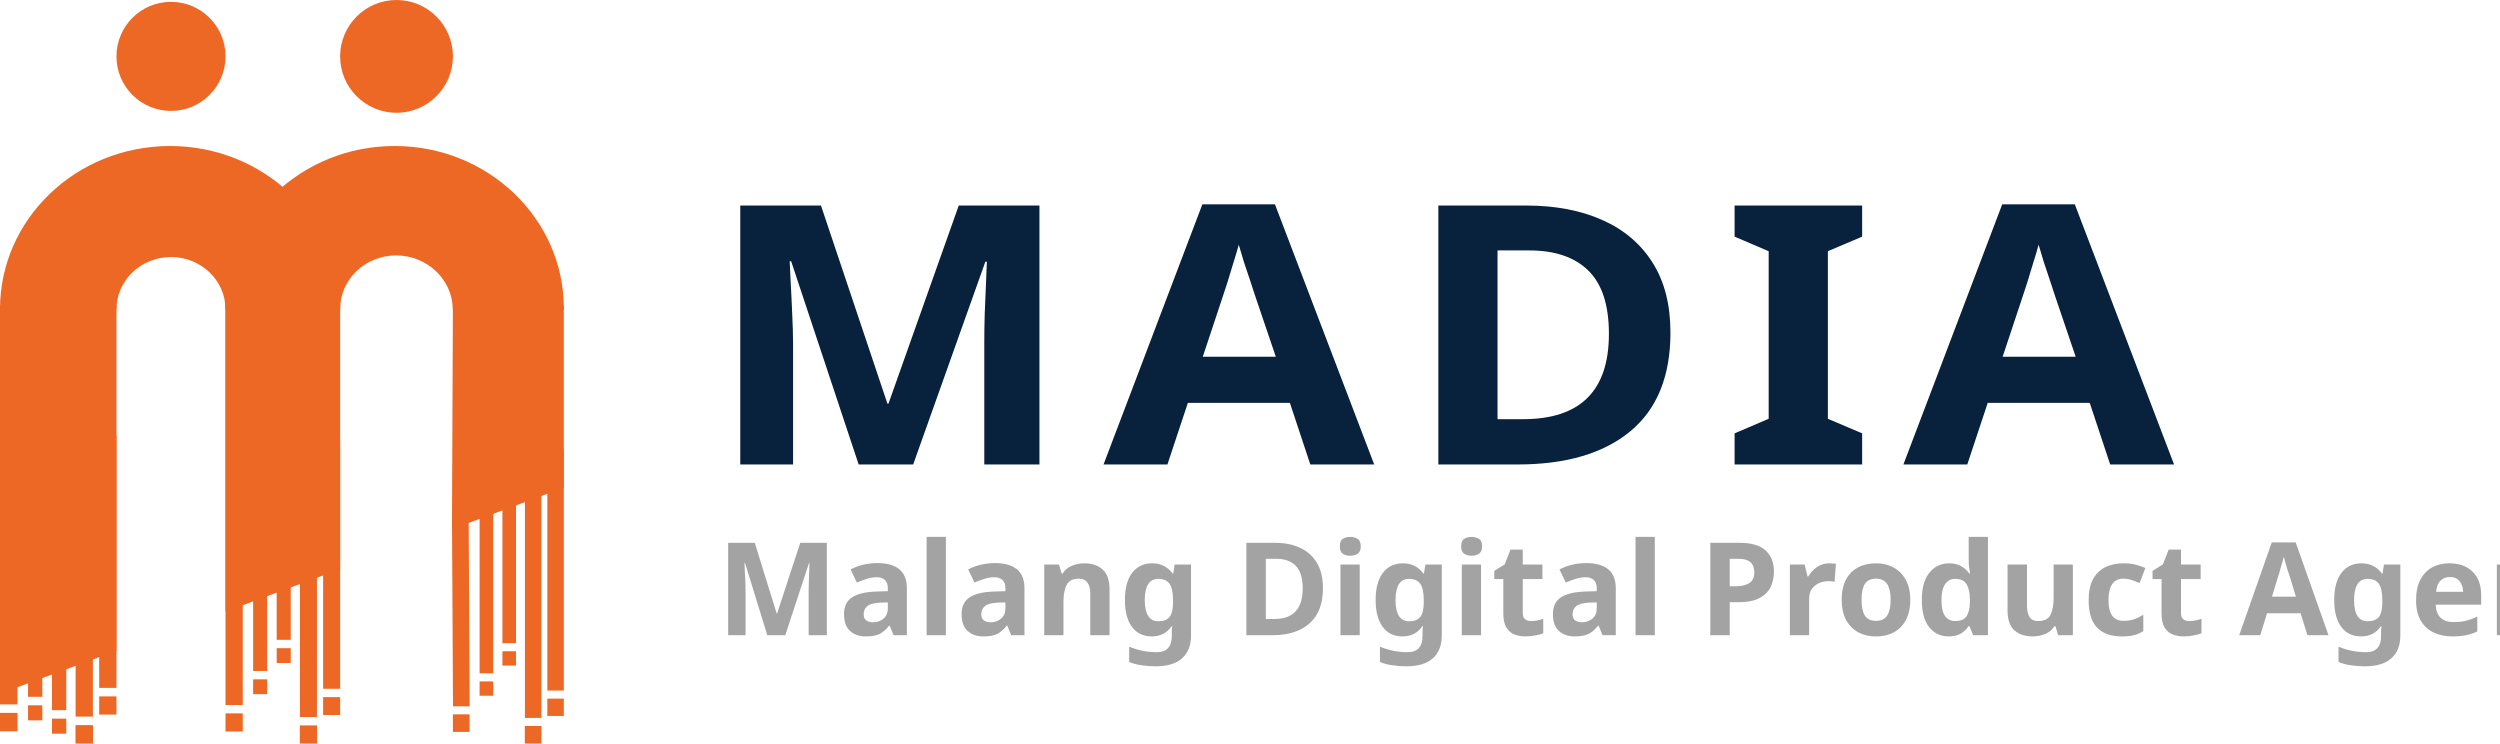
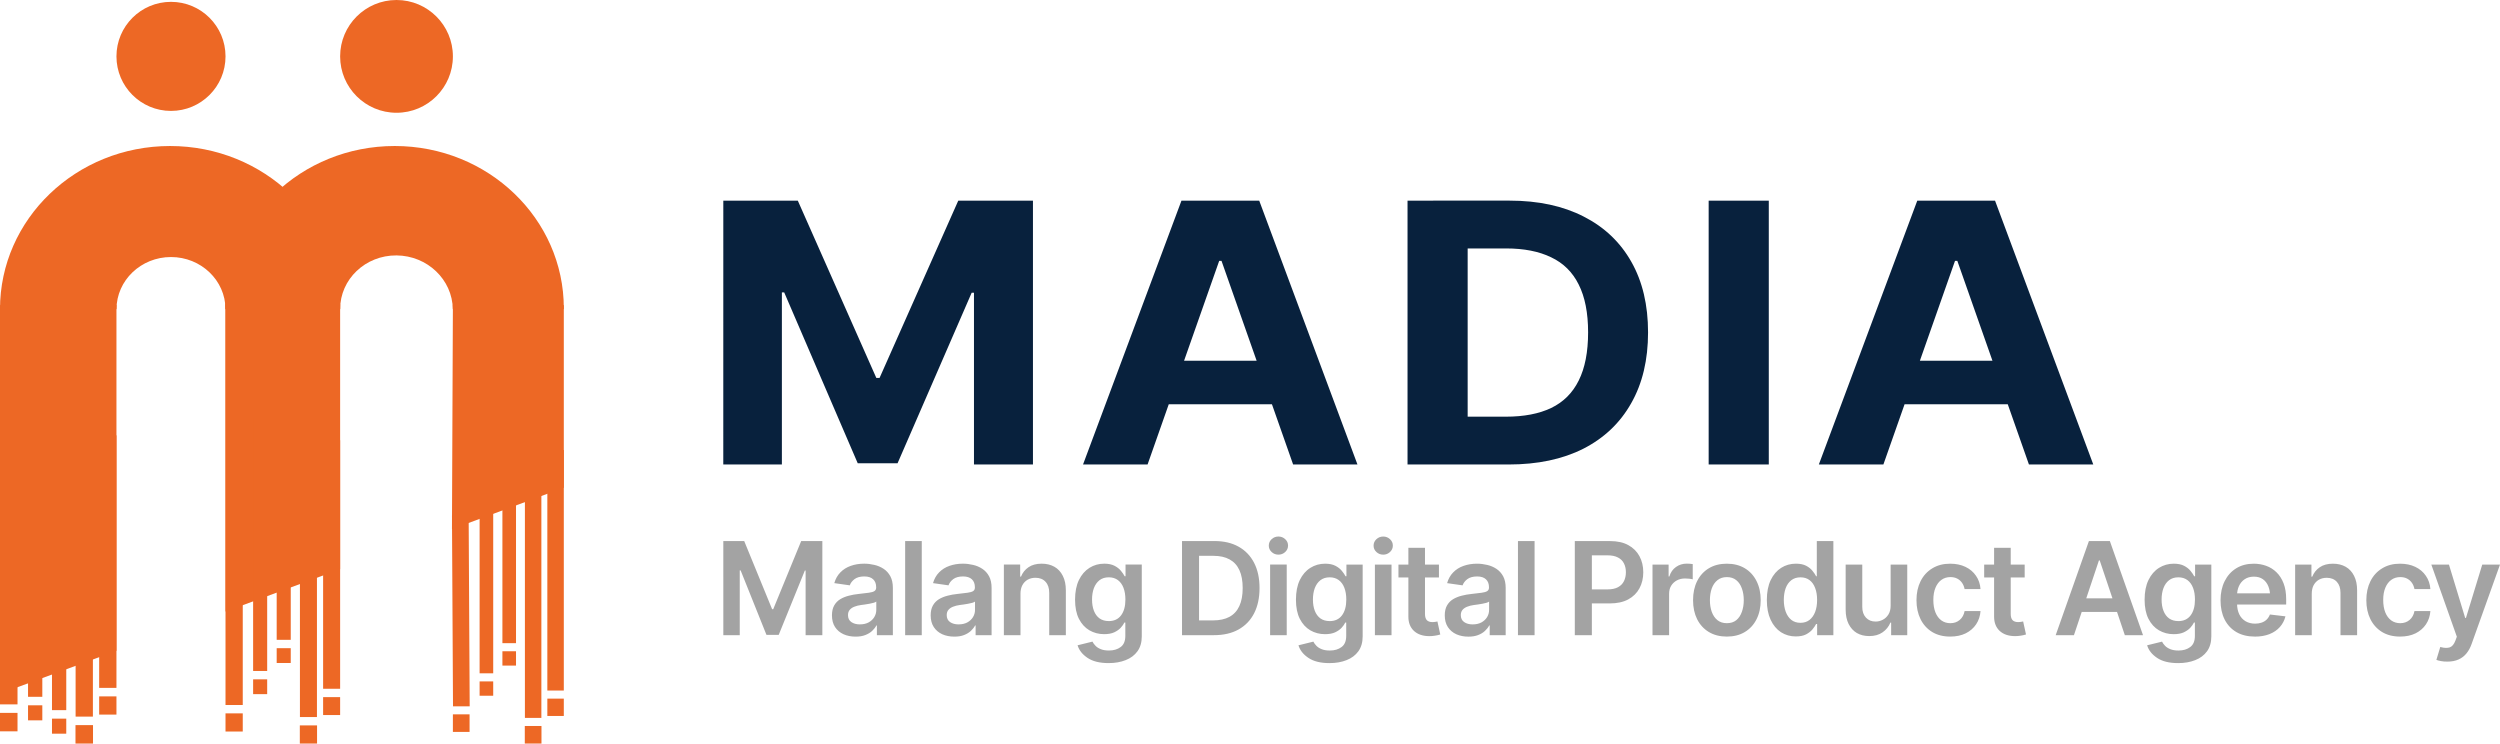
<svg xmlns="http://www.w3.org/2000/svg" width="1920" height="571" viewBox="0 0 508 151.077" version="1.1" id="svg1" xml:space="preserve">
  <defs id="defs1" />
  <g id="layer6" transform="translate(-1859.75)">
    <g id="g201" transform="matrix(2.662973,0,0,2.662973,-3295.827,-263.9065)">
      <g id="g200" transform="matrix(0.2882952,0,0,0.2882952,1840.234,89.33229)">
        <path id="path165" style="fill:#ed6825;fill-opacity:1;stroke:none;stroke-width:0.595" d="M 377.273,72.535 A 45.014,43.179 0 0 0 332.259,115.714 h 30.831 a 14.434,13.846 0 0 1 14.427,-13.794 14.434,13.846 0 0 1 14.428,13.794 h 30.341 A 45.014,43.179 0 0 0 377.273,72.535 Z" />
        <path id="path166" style="fill:#ed6825;fill-opacity:1;stroke:none;stroke-width:0.592" d="m 436.719,72.534 a 44.769,42.944 0.013 0 0 -44.768,42.943 44.769,42.944 0.013 0 0 0.018,0.236 h 30.319 a 14.927,14.311 4.807 0 1 -10e-4,-0.009 14.927,14.311 4.807 0 1 14.922,-14.213 14.927,14.311 4.807 0 1 14.9,14.222 h 29.374 a 44.769,42.944 0.013 0 0 0.008,-0.234 44.769,42.944 0.013 0 0 -44.769,-42.946 z" />
        <path id="path167" style="fill:#ed6825;fill-opacity:1;stroke:none;stroke-width:0.599" d="m 332.259,114.655 v 102.825 l 30.824,-11.336 v -91.489 z" />
        <path id="path168" style="fill:#ed6825;fill-opacity:1;stroke:none;stroke-width:0.6" d="m 391.951,114.391 v 81.363 l 30.335,-11.224 v -70.14 z" />
        <path id="path169" style="fill:#ed6825;fill-opacity:1;stroke:none;stroke-width:0.601" d="m 452.132,114.655 -0.248,59.285 29.604,-10.971 v -48.314 z" />
        <circle style="fill:#ed6825;fill-opacity:1;stroke:none;stroke-width:0.605" id="circle169" cx="377.517" cy="48.812" r="14.434" />
        <circle style="fill:#ed6825;fill-opacity:1;stroke:none;stroke-width:0.625" id="circle170" cx="437.209" cy="48.812" r="14.923" />
        <rect style="fill:#ed6825;fill-opacity:1;stroke:none;stroke-width:0.472" id="rect170" width="4.637" height="104.608" x="332.259" y="115.714" />
        <rect style="fill:#ed6825;fill-opacity:1;stroke:none;stroke-width:0.59" id="rect171" width="3.779" height="68.23" x="339.681" y="150.088" />
        <rect style="fill:#ed6825;fill-opacity:1;stroke:none;stroke-width:0.59" id="rect172" width="3.779" height="68.23" x="346.019" y="153.618" />
        <rect style="fill:#ed6825;fill-opacity:1;stroke:none;stroke-width:0.643" id="rect173" width="4.575" height="66.837" x="352.271" y="156.724" />
        <rect style="fill:#ed6825;fill-opacity:1;stroke:none;stroke-width:0.643" id="rect174" width="4.575" height="66.837" x="358.508" y="149.119" />
        <rect style="fill:#ed6825;fill-opacity:1;stroke:none;stroke-width:1.125" id="rect175" width="4.637" height="4.883" x="332.259" y="222.573" />
        <rect style="fill:#ed6825;fill-opacity:1;stroke:none;stroke-width:0.917" id="rect176" width="3.779" height="3.98" x="339.681" y="220.568" />
        <rect style="fill:#ed6825;fill-opacity:1;stroke:none;stroke-width:0.917" id="rect177" width="3.779" height="3.98" x="346.019" y="224.098" />
        <rect style="fill:#ed6825;fill-opacity:1;stroke:none;stroke-width:1.125" id="rect178" width="4.637" height="4.883" x="352.24" y="225.812" />
        <rect style="fill:#ed6825;fill-opacity:1;stroke:none;stroke-width:1.11" id="rect179" width="4.575" height="4.818" x="358.508" y="218.207" />
        <g id="g189" transform="matrix(4.185462,0,0,4.185462,61.64047,-366.3639)" style="display:inline">
          <rect style="fill:#ed6825;fill-opacity:1;stroke:none;stroke-width:0.115" id="rect180" width="1.09" height="26.286" x="78.918" y="113.926" />
          <rect style="fill:#ed6825;fill-opacity:1;stroke:none;stroke-width:0.139" id="rect181" width="0.889" height="16.043" x="80.664" y="122.017" />
          <rect style="fill:#ed6825;fill-opacity:1;stroke:none;stroke-width:0.139" id="rect182" width="0.889" height="16.043" x="82.154" y="120.047" />
          <rect style="fill:#ed6825;fill-opacity:1;stroke:none;stroke-width:0.151" id="rect183" width="1.076" height="15.715" x="83.624" y="125.258" />
          <rect style="fill:#ed6825;fill-opacity:1;stroke:none;stroke-width:0.151" id="rect184" width="1.076" height="15.715" x="85.09" y="123.47" />
          <rect style="fill:#ed6825;fill-opacity:1;stroke:none;stroke-width:0.265" id="rect185" width="1.09" height="1.148" x="78.918" y="140.741" />
          <rect style="fill:#ed6825;fill-opacity:1;stroke:none;stroke-width:0.216" id="rect186" width="0.889" height="0.936" x="80.664" y="138.589" />
          <rect style="fill:#ed6825;fill-opacity:1;stroke:none;stroke-width:0.216" id="rect187" width="0.889" height="0.936" x="82.154" y="136.619" />
          <rect style="fill:#ed6825;fill-opacity:1;stroke:none;stroke-width:0.265" id="rect188" width="1.09" height="1.148" x="83.617" y="141.502" />
          <rect style="fill:#ed6825;fill-opacity:1;stroke:none;stroke-width:0.261" id="rect189" width="1.076" height="1.133" x="85.09" y="139.714" />
        </g>
        <g id="g199" transform="matrix(4.050448,0,0,4.050448,132.4768,-347.1041)" style="display:inline">
          <rect style="fill:#ed6825;fill-opacity:1;stroke:none;stroke-width:0.079" id="rect190" width="1.09" height="12.474" x="78.162" y="127.745" transform="matrix(1,0,0.00544694,0.9999852,0,0)" />
          <rect style="fill:#ed6825;fill-opacity:1;stroke:none;stroke-width:0.139" id="rect191" width="0.889" height="16.043" x="80.664" y="122.017" />
          <rect style="fill:#ed6825;fill-opacity:1;stroke:none;stroke-width:0.139" id="rect192" width="0.889" height="16.043" x="82.154" y="120.047" />
          <rect style="fill:#ed6825;fill-opacity:1;stroke:none;stroke-width:0.151" id="rect193" width="1.076" height="15.715" x="83.624" y="125.258" />
          <rect style="fill:#ed6825;fill-opacity:1;stroke:none;stroke-width:0.151" id="rect194" width="1.076" height="15.715" x="85.09" y="123.47" />
          <rect style="fill:#ed6825;fill-opacity:1;stroke:none;stroke-width:0.265" id="rect195" width="1.09" height="1.148" x="78.918" y="140.741" />
          <rect style="fill:#ed6825;fill-opacity:1;stroke:none;stroke-width:0.216" id="rect196" width="0.889" height="0.936" x="80.664" y="138.589" />
          <rect style="fill:#ed6825;fill-opacity:1;stroke:none;stroke-width:0.216" id="rect197" width="0.889" height="0.936" x="82.154" y="136.619" />
          <rect style="fill:#ed6825;fill-opacity:1;stroke:none;stroke-width:0.265" id="rect198" width="1.09" height="1.148" x="83.617" y="141.502" />
          <rect style="fill:#ed6825;fill-opacity:1;stroke:none;stroke-width:0.261" id="rect199" width="1.076" height="1.133" x="85.09" y="139.714" />
        </g>
      </g>
-       <text xml:space="preserve" style="font-size:28.778px;line-height:0;font-family:Poppins;-inkscape-font-specification:Poppins;letter-spacing:2.114px;fill:#ed6825;fill-opacity:1;stroke:none;stroke-width:0.63;stroke-dasharray:none;stroke-opacity:1" x="1913.438" y="139.917" id="text200" transform="scale(1.039915,0.9616171)">
-         <tspan id="tspan200" style="font-style:normal;font-variant:normal;font-weight:bold;font-stretch:normal;font-size:28.778px;line-height:0;font-family:'Inter Tight';-inkscape-font-specification:'Inter Tight Bold';letter-spacing:2.114px;fill:#08213d;fill-opacity:1;stroke:none;stroke-width:0.63" x="1913.438" y="139.917">MADIA</tspan>
-       </text>
-       <text xml:space="preserve" style="font-style:normal;font-variant:normal;font-weight:600;font-stretch:normal;font-size:9.871px;font-family:'Inter Tight';-inkscape-font-specification:'Inter Tight Semi-Bold';letter-spacing:0px;fill:#a3a3a3;fill-opacity:1;stroke-width:0.247" x="1990.695" y="147.57" id="text201">
-         <tspan id="tspan201" style="font-size:9.871px;fill:#a3a3a3;fill-opacity:1;stroke-width:0.247" x="1990.695" y="147.57">Malang Digital Product Agency</tspan>
-       </text>
+       <path style="font-weight:bold;font-size:28.778px;line-height:0;font-family:'Inter Tight';-inkscape-font-specification:'Inter Tight Bold';letter-spacing:2.114px;fill:#08213d;stroke-width:0.63" d="m 1914.787,118.979 h 5.466 l 5.761,14.066 h 0.239 l 5.775,-14.066 h 5.48 v 20.937 h -4.328 v -13.63 h -0.169 l -5.438,13.532 h -2.923 l -5.396,-13.56 h -0.169 v 13.658 h -4.3 z m 31.131,20.937 h -4.736 l 7.223,-20.937 h 5.705 l 7.209,20.937 h -4.721 l -5.255,-16.16 h -0.169 z m -0.281,-8.234 h 11.199 v 3.457 h -11.199 z m 26.775,8.234 h -5.452 v -3.794 h 5.255 q 1.981,0 3.316,-0.689 1.349,-0.703 2.023,-2.178 0.689,-1.489 0.689,-3.822 0,-2.319 -0.689,-3.794 -0.674,-1.475 -2.023,-2.164 -1.335,-0.703 -3.302,-0.703 h -5.354 v -3.794 h 5.607 q 3.162,0 5.438,1.265 2.276,1.251 3.499,3.597 1.223,2.333 1.223,5.593 0,3.274 -1.237,5.621 -1.222,2.347 -3.513,3.611 -2.29,1.251 -5.48,1.251 z m -3.007,-20.937 v 20.937 h -4.412 v -20.937 z m 22.096,0 v 20.937 h -4.412 v -20.937 z m 8.409,20.937 h -4.736 l 7.223,-20.937 h 5.705 l 7.209,20.937 h -4.721 l -5.255,-16.16 h -0.169 z m -0.281,-8.234 h 11.199 v 3.457 h -11.199 z" id="text200" transform="scale(1.039915,0.9616171)" aria-label="MADIA" />
+       <path d="m 1991.216,140.389 h 1.595 l 2.13,5.201 h 0.082 l 2.135,-5.201 h 1.615 v 7.181 h -1.277 v -4.935 h -0.058 l -1.995,4.911 h -0.935 l -1.971,-4.921 h -0.067 v 4.945 h -1.253 z m 10.097,7.292 q -0.516,0 -0.925,-0.183 -0.41,-0.188 -0.646,-0.549 -0.236,-0.361 -0.236,-0.892 0,-0.453 0.169,-0.752 0.169,-0.299 0.458,-0.477 0.294,-0.178 0.66,-0.27 0.366,-0.096 0.757,-0.135 0.477,-0.053 0.771,-0.092 0.294,-0.039 0.424,-0.125 0.135,-0.087 0.135,-0.27 v -0.024 q 0,-0.39 -0.231,-0.607 -0.231,-0.217 -0.675,-0.217 -0.468,0 -0.742,0.202 -0.27,0.202 -0.366,0.477 l -1.181,-0.169 q 0.14,-0.492 0.463,-0.819 0.323,-0.333 0.786,-0.496 0.468,-0.169 1.031,-0.169 0.386,0 0.771,0.092 0.386,0.087 0.709,0.299 0.323,0.212 0.516,0.569 0.193,0.357 0.193,0.892 v 3.605 h -1.219 v -0.742 h -0.039 q -0.116,0.222 -0.328,0.419 -0.207,0.193 -0.521,0.313 -0.308,0.12 -0.733,0.12 z m 0.323,-0.935 q 0.386,0 0.665,-0.149 0.28,-0.154 0.434,-0.405 0.154,-0.255 0.154,-0.554 v -0.631 q -0.063,0.048 -0.202,0.092 -0.14,0.039 -0.318,0.072 -0.178,0.034 -0.352,0.058 -0.169,0.024 -0.294,0.039 -0.284,0.039 -0.511,0.13 -0.222,0.087 -0.352,0.241 -0.13,0.154 -0.13,0.4 0,0.352 0.256,0.53 0.255,0.178 0.651,0.178 z m 4.723,-6.357 v 7.181 h -1.268 v -7.181 z m 2.487,7.292 q -0.516,0 -0.925,-0.183 -0.41,-0.188 -0.646,-0.549 -0.236,-0.361 -0.236,-0.892 0,-0.453 0.169,-0.752 0.169,-0.299 0.458,-0.477 0.294,-0.178 0.66,-0.27 0.366,-0.096 0.757,-0.135 0.477,-0.053 0.771,-0.092 0.294,-0.039 0.424,-0.125 0.135,-0.087 0.135,-0.27 v -0.024 q 0,-0.39 -0.231,-0.607 -0.231,-0.217 -0.675,-0.217 -0.468,0 -0.742,0.202 -0.27,0.202 -0.366,0.477 l -1.181,-0.169 q 0.14,-0.492 0.463,-0.819 0.323,-0.333 0.786,-0.496 0.468,-0.169 1.031,-0.169 0.386,0 0.771,0.092 0.386,0.087 0.709,0.299 0.323,0.212 0.516,0.569 0.193,0.357 0.193,0.892 v 3.605 h -1.219 v -0.742 h -0.039 q -0.116,0.222 -0.328,0.419 -0.207,0.193 -0.52,0.313 -0.308,0.12 -0.733,0.12 z m 0.323,-0.935 q 0.386,0 0.665,-0.149 0.28,-0.154 0.434,-0.405 0.154,-0.255 0.154,-0.554 v -0.631 q -0.063,0.048 -0.202,0.092 -0.14,0.039 -0.318,0.072 -0.178,0.034 -0.352,0.058 -0.169,0.024 -0.294,0.039 -0.284,0.039 -0.511,0.13 -0.222,0.087 -0.352,0.241 -0.13,0.154 -0.13,0.4 0,0.352 0.255,0.53 0.256,0.178 0.651,0.178 z m 4.723,-2.328 v 3.152 h -1.268 v -5.389 h 1.244 v 0.921 h 0.063 q 0.183,-0.453 0.574,-0.718 0.395,-0.27 1.002,-0.27 0.559,0 0.974,0.236 0.414,0.236 0.641,0.694 0.231,0.453 0.231,1.099 v 3.427 h -1.268 v -3.229 q 0,-0.54 -0.28,-0.843 -0.28,-0.308 -0.771,-0.308 -0.333,0 -0.593,0.145 -0.255,0.145 -0.405,0.419 -0.145,0.27 -0.145,0.665 z m 6.728,5.282 q -1.027,0 -1.615,-0.4 -0.588,-0.395 -0.757,-0.959 l 1.137,-0.28 q 0.077,0.159 0.227,0.313 0.149,0.159 0.4,0.26 0.251,0.106 0.631,0.106 0.54,0 0.892,-0.265 0.357,-0.26 0.357,-0.853 v -1.017 h -0.072 q -0.091,0.193 -0.28,0.4 -0.188,0.202 -0.496,0.347 -0.304,0.14 -0.771,0.14 -0.617,0 -1.123,-0.294 -0.501,-0.294 -0.8,-0.877 -0.294,-0.583 -0.294,-1.46 0,-0.887 0.294,-1.499 0.299,-0.612 0.805,-0.93 0.506,-0.318 1.128,-0.318 0.472,0 0.781,0.159 0.308,0.159 0.492,0.386 0.183,0.222 0.284,0.414 h 0.068 v -0.892 h 1.239 v 5.475 q 0,0.689 -0.328,1.142 -0.328,0.453 -0.901,0.675 -0.569,0.227 -1.296,0.227 z m 0.01,-3.205 q 0.607,0 0.935,-0.434 0.333,-0.439 0.333,-1.21 0,-0.511 -0.145,-0.892 -0.145,-0.381 -0.429,-0.593 -0.284,-0.212 -0.694,-0.212 -0.424,0 -0.709,0.222 -0.284,0.222 -0.429,0.607 -0.14,0.381 -0.14,0.868 0,0.492 0.145,0.863 0.145,0.371 0.429,0.578 0.289,0.202 0.704,0.202 z m 8.025,1.075 h -1.822 v -1.128 h 1.754 q 0.747,0 1.248,-0.27 0.506,-0.275 0.757,-0.824 0.255,-0.549 0.255,-1.374 0,-0.824 -0.251,-1.369 -0.251,-0.545 -0.747,-0.815 -0.496,-0.275 -1.229,-0.275 h -1.827 v -1.128 h 1.904 q 1.07,0 1.836,0.429 0.771,0.429 1.186,1.234 0.414,0.805 0.414,1.923 0,1.118 -0.414,1.928 -0.414,0.805 -1.195,1.239 -0.776,0.429 -1.87,0.429 z m -1.137,-7.181 v 7.181 h -1.301 v -7.181 z m 5.422,7.181 v -5.389 h 1.268 v 5.389 z m 0.636,-6.145 q -0.304,0 -0.52,-0.202 -0.217,-0.202 -0.217,-0.487 0,-0.289 0.217,-0.492 0.217,-0.202 0.52,-0.202 0.299,0 0.516,0.202 0.217,0.202 0.217,0.487 0,0.289 -0.217,0.492 -0.217,0.202 -0.516,0.202 z m 3.899,8.276 q -1.027,0 -1.615,-0.4 -0.588,-0.395 -0.757,-0.959 l 1.137,-0.28 q 0.077,0.159 0.227,0.313 0.149,0.159 0.4,0.26 0.251,0.106 0.631,0.106 0.54,0 0.892,-0.265 0.357,-0.26 0.357,-0.853 v -1.017 h -0.072 q -0.091,0.193 -0.28,0.4 -0.188,0.202 -0.496,0.347 -0.304,0.14 -0.771,0.14 -0.617,0 -1.123,-0.294 -0.501,-0.294 -0.8,-0.877 -0.294,-0.583 -0.294,-1.46 0,-0.887 0.294,-1.499 0.299,-0.612 0.805,-0.93 0.506,-0.318 1.128,-0.318 0.472,0 0.781,0.159 0.308,0.159 0.492,0.386 0.183,0.222 0.284,0.414 h 0.068 v -0.892 h 1.239 v 5.475 q 0,0.689 -0.328,1.142 -0.328,0.453 -0.901,0.675 -0.569,0.227 -1.296,0.227 z m 0.01,-3.205 q 0.607,0 0.935,-0.434 0.333,-0.439 0.333,-1.21 0,-0.511 -0.145,-0.892 -0.145,-0.381 -0.429,-0.593 -0.284,-0.212 -0.694,-0.212 -0.424,0 -0.709,0.222 -0.284,0.222 -0.429,0.607 -0.14,0.381 -0.14,0.868 0,0.492 0.145,0.863 0.145,0.371 0.429,0.578 0.289,0.202 0.704,0.202 z m 3.451,1.075 v -5.389 h 1.268 v 5.389 z m 0.636,-6.145 q -0.304,0 -0.52,-0.202 -0.217,-0.202 -0.217,-0.487 0,-0.289 0.217,-0.492 0.217,-0.202 0.52,-0.202 0.299,0 0.516,0.202 0.217,0.202 0.217,0.487 0,0.289 -0.217,0.492 -0.217,0.202 -0.516,0.202 z m 4.251,0.757 v 0.983 h -3.09 v -0.983 z m -2.333,-1.282 h 1.268 v 5.051 q 0,0.318 0.14,0.472 0.14,0.149 0.443,0.149 0.082,0 0.183,-0.015 0.101,-0.015 0.183,-0.034 l 0.217,0.993 q -0.202,0.063 -0.41,0.092 -0.207,0.034 -0.414,0.034 -0.752,0 -1.181,-0.395 -0.429,-0.4 -0.429,-1.089 z m 4.584,6.781 q -0.516,0 -0.925,-0.183 -0.41,-0.188 -0.646,-0.549 -0.236,-0.361 -0.236,-0.892 0,-0.453 0.169,-0.752 0.169,-0.299 0.458,-0.477 0.294,-0.178 0.66,-0.27 0.366,-0.096 0.757,-0.135 0.477,-0.053 0.771,-0.092 0.294,-0.039 0.424,-0.125 0.135,-0.087 0.135,-0.27 v -0.024 q 0,-0.39 -0.231,-0.607 -0.231,-0.217 -0.675,-0.217 -0.468,0 -0.742,0.202 -0.27,0.202 -0.366,0.477 l -1.181,-0.169 q 0.14,-0.492 0.463,-0.819 0.323,-0.333 0.786,-0.496 0.468,-0.169 1.031,-0.169 0.386,0 0.771,0.092 0.386,0.087 0.709,0.299 0.323,0.212 0.516,0.569 0.193,0.357 0.193,0.892 v 3.605 h -1.219 v -0.742 h -0.039 q -0.116,0.222 -0.328,0.419 -0.207,0.193 -0.521,0.313 -0.308,0.12 -0.733,0.12 z m 0.323,-0.935 q 0.386,0 0.665,-0.149 0.28,-0.154 0.434,-0.405 0.154,-0.255 0.154,-0.554 v -0.631 q -0.063,0.048 -0.202,0.092 -0.14,0.039 -0.318,0.072 -0.178,0.034 -0.352,0.058 -0.169,0.024 -0.294,0.039 -0.284,0.039 -0.511,0.13 -0.222,0.087 -0.352,0.241 -0.13,0.154 -0.13,0.4 0,0.352 0.256,0.53 0.255,0.178 0.651,0.178 z m 4.723,-6.357 v 7.181 h -1.268 v -7.181 z m 3.07,7.181 v -7.181 h 2.694 q 0.829,0 1.388,0.308 0.564,0.308 0.853,0.848 0.289,0.54 0.289,1.224 0,0.689 -0.294,1.229 -0.289,0.535 -0.858,0.843 -0.569,0.304 -1.398,0.304 h -1.783 v -1.07 h 1.605 q 0.487,0 0.795,-0.164 0.313,-0.169 0.458,-0.463 0.149,-0.299 0.149,-0.68 0,-0.386 -0.149,-0.675 -0.145,-0.294 -0.458,-0.453 -0.308,-0.164 -0.8,-0.164 h -1.19 v 6.092 z m 5.928,0 v -5.389 h 1.229 v 0.906 h 0.058 q 0.145,-0.472 0.506,-0.723 0.361,-0.255 0.824,-0.255 0.101,0 0.231,0.01 0.135,0.01 0.222,0.024 v 1.166 q -0.082,-0.029 -0.255,-0.048 -0.174,-0.019 -0.333,-0.019 -0.352,0 -0.627,0.149 -0.275,0.149 -0.434,0.41 -0.154,0.26 -0.154,0.607 v 3.162 z m 5.673,0.106 q -0.79,0 -1.369,-0.347 -0.578,-0.347 -0.896,-0.974 -0.313,-0.627 -0.313,-1.456 0,-0.834 0.313,-1.46 0.318,-0.631 0.896,-0.978 0.578,-0.347 1.369,-0.347 0.79,0 1.369,0.347 0.578,0.347 0.896,0.978 0.318,0.627 0.318,1.46 0,0.829 -0.318,1.456 -0.318,0.627 -0.896,0.974 -0.578,0.347 -1.369,0.347 z m 0,-1.022 q 0.439,0 0.723,-0.231 0.284,-0.236 0.424,-0.636 0.145,-0.4 0.145,-0.887 0,-0.496 -0.145,-0.896 -0.14,-0.4 -0.424,-0.631 -0.284,-0.236 -0.723,-0.236 -0.429,0 -0.718,0.236 -0.289,0.231 -0.434,0.631 -0.14,0.4 -0.14,0.896 0,0.487 0.14,0.887 0.145,0.4 0.434,0.636 0.289,0.231 0.718,0.231 z m 5.268,1.012 q -0.631,0 -1.137,-0.323 -0.501,-0.328 -0.79,-0.95 -0.289,-0.622 -0.289,-1.509 0,-0.901 0.294,-1.518 0.299,-0.617 0.8,-0.935 0.501,-0.318 1.123,-0.318 0.477,0 0.781,0.159 0.304,0.159 0.482,0.386 0.183,0.222 0.28,0.414 h 0.053 v -2.685 h 1.263 v 7.181 h -1.239 v -0.853 h -0.077 q -0.101,0.198 -0.284,0.419 -0.183,0.217 -0.487,0.376 -0.304,0.154 -0.771,0.154 z m 0.352,-1.041 q 0.405,0 0.684,-0.217 0.284,-0.222 0.434,-0.612 0.149,-0.395 0.149,-0.916 0,-0.525 -0.149,-0.911 -0.145,-0.39 -0.429,-0.602 -0.28,-0.212 -0.689,-0.212 -0.419,0 -0.704,0.222 -0.284,0.222 -0.429,0.612 -0.14,0.39 -0.14,0.892 0,0.501 0.145,0.896 0.145,0.395 0.424,0.622 0.284,0.227 0.704,0.227 z m 6.878,-1.316 v -3.128 h 1.268 v 5.389 h -1.229 v -0.959 h -0.058 q -0.183,0.453 -0.598,0.742 -0.414,0.289 -1.022,0.284 -0.53,0 -0.935,-0.231 -0.4,-0.236 -0.631,-0.689 -0.227,-0.458 -0.227,-1.104 v -3.432 h 1.268 v 3.239 q 0,0.506 0.28,0.81 0.284,0.304 0.742,0.299 0.28,0 0.54,-0.135 0.265,-0.135 0.434,-0.405 0.169,-0.27 0.169,-0.68 z m 4.55,2.367 q -0.805,0 -1.383,-0.352 -0.578,-0.357 -0.887,-0.983 -0.308,-0.627 -0.308,-1.441 0,-0.824 0.313,-1.451 0.313,-0.627 0.892,-0.978 0.578,-0.357 1.364,-0.357 0.66,0 1.166,0.241 0.506,0.241 0.805,0.68 0.304,0.434 0.347,1.017 h -1.215 q -0.048,-0.26 -0.188,-0.468 -0.14,-0.207 -0.366,-0.328 -0.222,-0.12 -0.53,-0.12 -0.39,0 -0.684,0.212 -0.289,0.207 -0.453,0.598 -0.164,0.39 -0.164,0.935 0,0.549 0.159,0.949 0.159,0.395 0.453,0.612 0.294,0.212 0.689,0.212 0.419,0 0.709,-0.246 0.294,-0.246 0.376,-0.68 h 1.215 q -0.043,0.574 -0.337,1.012 -0.294,0.439 -0.795,0.689 -0.501,0.246 -1.176,0.246 z m 5.678,-5.495 v 0.983 h -3.09 v -0.983 z m -2.333,-1.282 h 1.268 v 5.051 q 0,0.318 0.14,0.472 0.14,0.149 0.443,0.149 0.082,0 0.183,-0.015 0.101,-0.015 0.183,-0.034 l 0.217,0.993 q -0.202,0.063 -0.41,0.092 -0.207,0.034 -0.414,0.034 -0.752,0 -1.181,-0.395 -0.429,-0.4 -0.429,-1.089 z m 6.092,6.671 h -1.393 l 2.535,-7.181 h 1.6 l 2.53,7.181 h -1.388 l -1.918,-5.707 h -0.058 z m 0.048,-2.815 h 3.784 v 1.041 h -3.784 z m 7.909,4.945 q -1.027,0 -1.615,-0.4 -0.588,-0.395 -0.757,-0.959 l 1.137,-0.28 q 0.077,0.159 0.227,0.313 0.149,0.159 0.4,0.26 0.251,0.106 0.631,0.106 0.54,0 0.892,-0.265 0.357,-0.26 0.357,-0.853 v -1.017 h -0.072 q -0.091,0.193 -0.28,0.4 -0.188,0.202 -0.496,0.347 -0.304,0.14 -0.771,0.14 -0.617,0 -1.123,-0.294 -0.501,-0.294 -0.8,-0.877 -0.294,-0.583 -0.294,-1.46 0,-0.887 0.294,-1.499 0.299,-0.612 0.805,-0.93 0.506,-0.318 1.128,-0.318 0.472,0 0.781,0.159 0.308,0.159 0.492,0.386 0.183,0.222 0.284,0.414 h 0.068 v -0.892 h 1.239 v 5.475 q 0,0.689 -0.328,1.142 -0.328,0.453 -0.901,0.675 -0.569,0.227 -1.296,0.227 z m 0.01,-3.205 q 0.607,0 0.935,-0.434 0.333,-0.439 0.333,-1.21 0,-0.511 -0.145,-0.892 -0.145,-0.381 -0.429,-0.593 -0.284,-0.212 -0.694,-0.212 -0.424,0 -0.709,0.222 -0.284,0.222 -0.429,0.607 -0.14,0.381 -0.14,0.868 0,0.492 0.145,0.863 0.145,0.371 0.429,0.578 0.289,0.202 0.704,0.202 z m 5.837,1.181 q -0.81,0 -1.398,-0.337 -0.588,-0.342 -0.906,-0.964 -0.313,-0.622 -0.313,-1.465 0,-0.834 0.313,-1.46 0.313,-0.631 0.882,-0.983 0.569,-0.352 1.34,-0.352 0.496,0 0.94,0.159 0.448,0.159 0.79,0.492 0.347,0.333 0.545,0.848 0.198,0.511 0.198,1.219 v 0.395 h -4.415 v -0.853 h 3.784 l -0.593,0.251 q 0,-0.458 -0.14,-0.795 -0.14,-0.342 -0.414,-0.535 -0.275,-0.193 -0.684,-0.193 -0.41,0 -0.699,0.193 -0.289,0.193 -0.439,0.521 -0.149,0.323 -0.149,0.723 v 0.593 q 0,0.492 0.169,0.843 0.173,0.347 0.482,0.53 0.313,0.183 0.728,0.183 0.27,0 0.492,-0.077 0.227,-0.077 0.386,-0.231 0.164,-0.159 0.251,-0.39 l 1.186,0.14 q -0.116,0.468 -0.429,0.819 -0.308,0.347 -0.795,0.54 -0.482,0.188 -1.109,0.188 z m 4.343,-3.258 v 3.152 h -1.268 v -5.389 h 1.244 v 0.921 h 0.063 q 0.183,-0.453 0.574,-0.718 0.395,-0.27 1.002,-0.27 0.559,0 0.974,0.236 0.414,0.236 0.641,0.694 0.231,0.453 0.231,1.099 v 3.427 h -1.268 v -3.229 q 0,-0.54 -0.28,-0.843 -0.28,-0.308 -0.771,-0.308 -0.333,0 -0.593,0.145 -0.255,0.145 -0.405,0.419 -0.144,0.27 -0.144,0.665 z m 6.743,3.258 q -0.805,0 -1.383,-0.352 -0.578,-0.357 -0.887,-0.983 -0.308,-0.627 -0.308,-1.441 0,-0.824 0.313,-1.451 0.313,-0.627 0.892,-0.978 0.578,-0.357 1.364,-0.357 0.66,0 1.166,0.241 0.506,0.241 0.805,0.68 0.304,0.434 0.347,1.017 h -1.215 q -0.048,-0.26 -0.188,-0.468 -0.14,-0.207 -0.366,-0.328 -0.222,-0.12 -0.53,-0.12 -0.39,0 -0.684,0.212 -0.289,0.207 -0.453,0.598 -0.164,0.39 -0.164,0.935 0,0.549 0.159,0.949 0.159,0.395 0.453,0.612 0.294,0.212 0.689,0.212 0.419,0 0.709,-0.246 0.294,-0.246 0.376,-0.68 h 1.215 q -0.043,0.574 -0.337,1.012 -0.294,0.439 -0.795,0.689 -0.501,0.246 -1.176,0.246 z m 3.6,1.909 q -0.26,0.005 -0.482,-0.039 -0.217,-0.039 -0.352,-0.092 l 0.299,-0.988 0.063,0.019 q 0.386,0.101 0.655,0.015 0.275,-0.087 0.439,-0.525 l 0.106,-0.289 -1.947,-5.504 h 1.345 l 1.239,4.073 h 0.058 l 1.244,-4.073 h 1.354 l -2.159,6.039 q -0.149,0.429 -0.395,0.733 -0.246,0.308 -0.607,0.468 -0.361,0.164 -0.858,0.164 z" id="text201" style="font-weight:600;font-size:9.871px;font-family:'Inter Tight';-inkscape-font-specification:'Inter Tight Semi-Bold';letter-spacing:0px;fill:#a3a3a3;stroke-width:0.247" aria-label="Malang Digital Product Agency" />
    </g>
  </g>
</svg>
